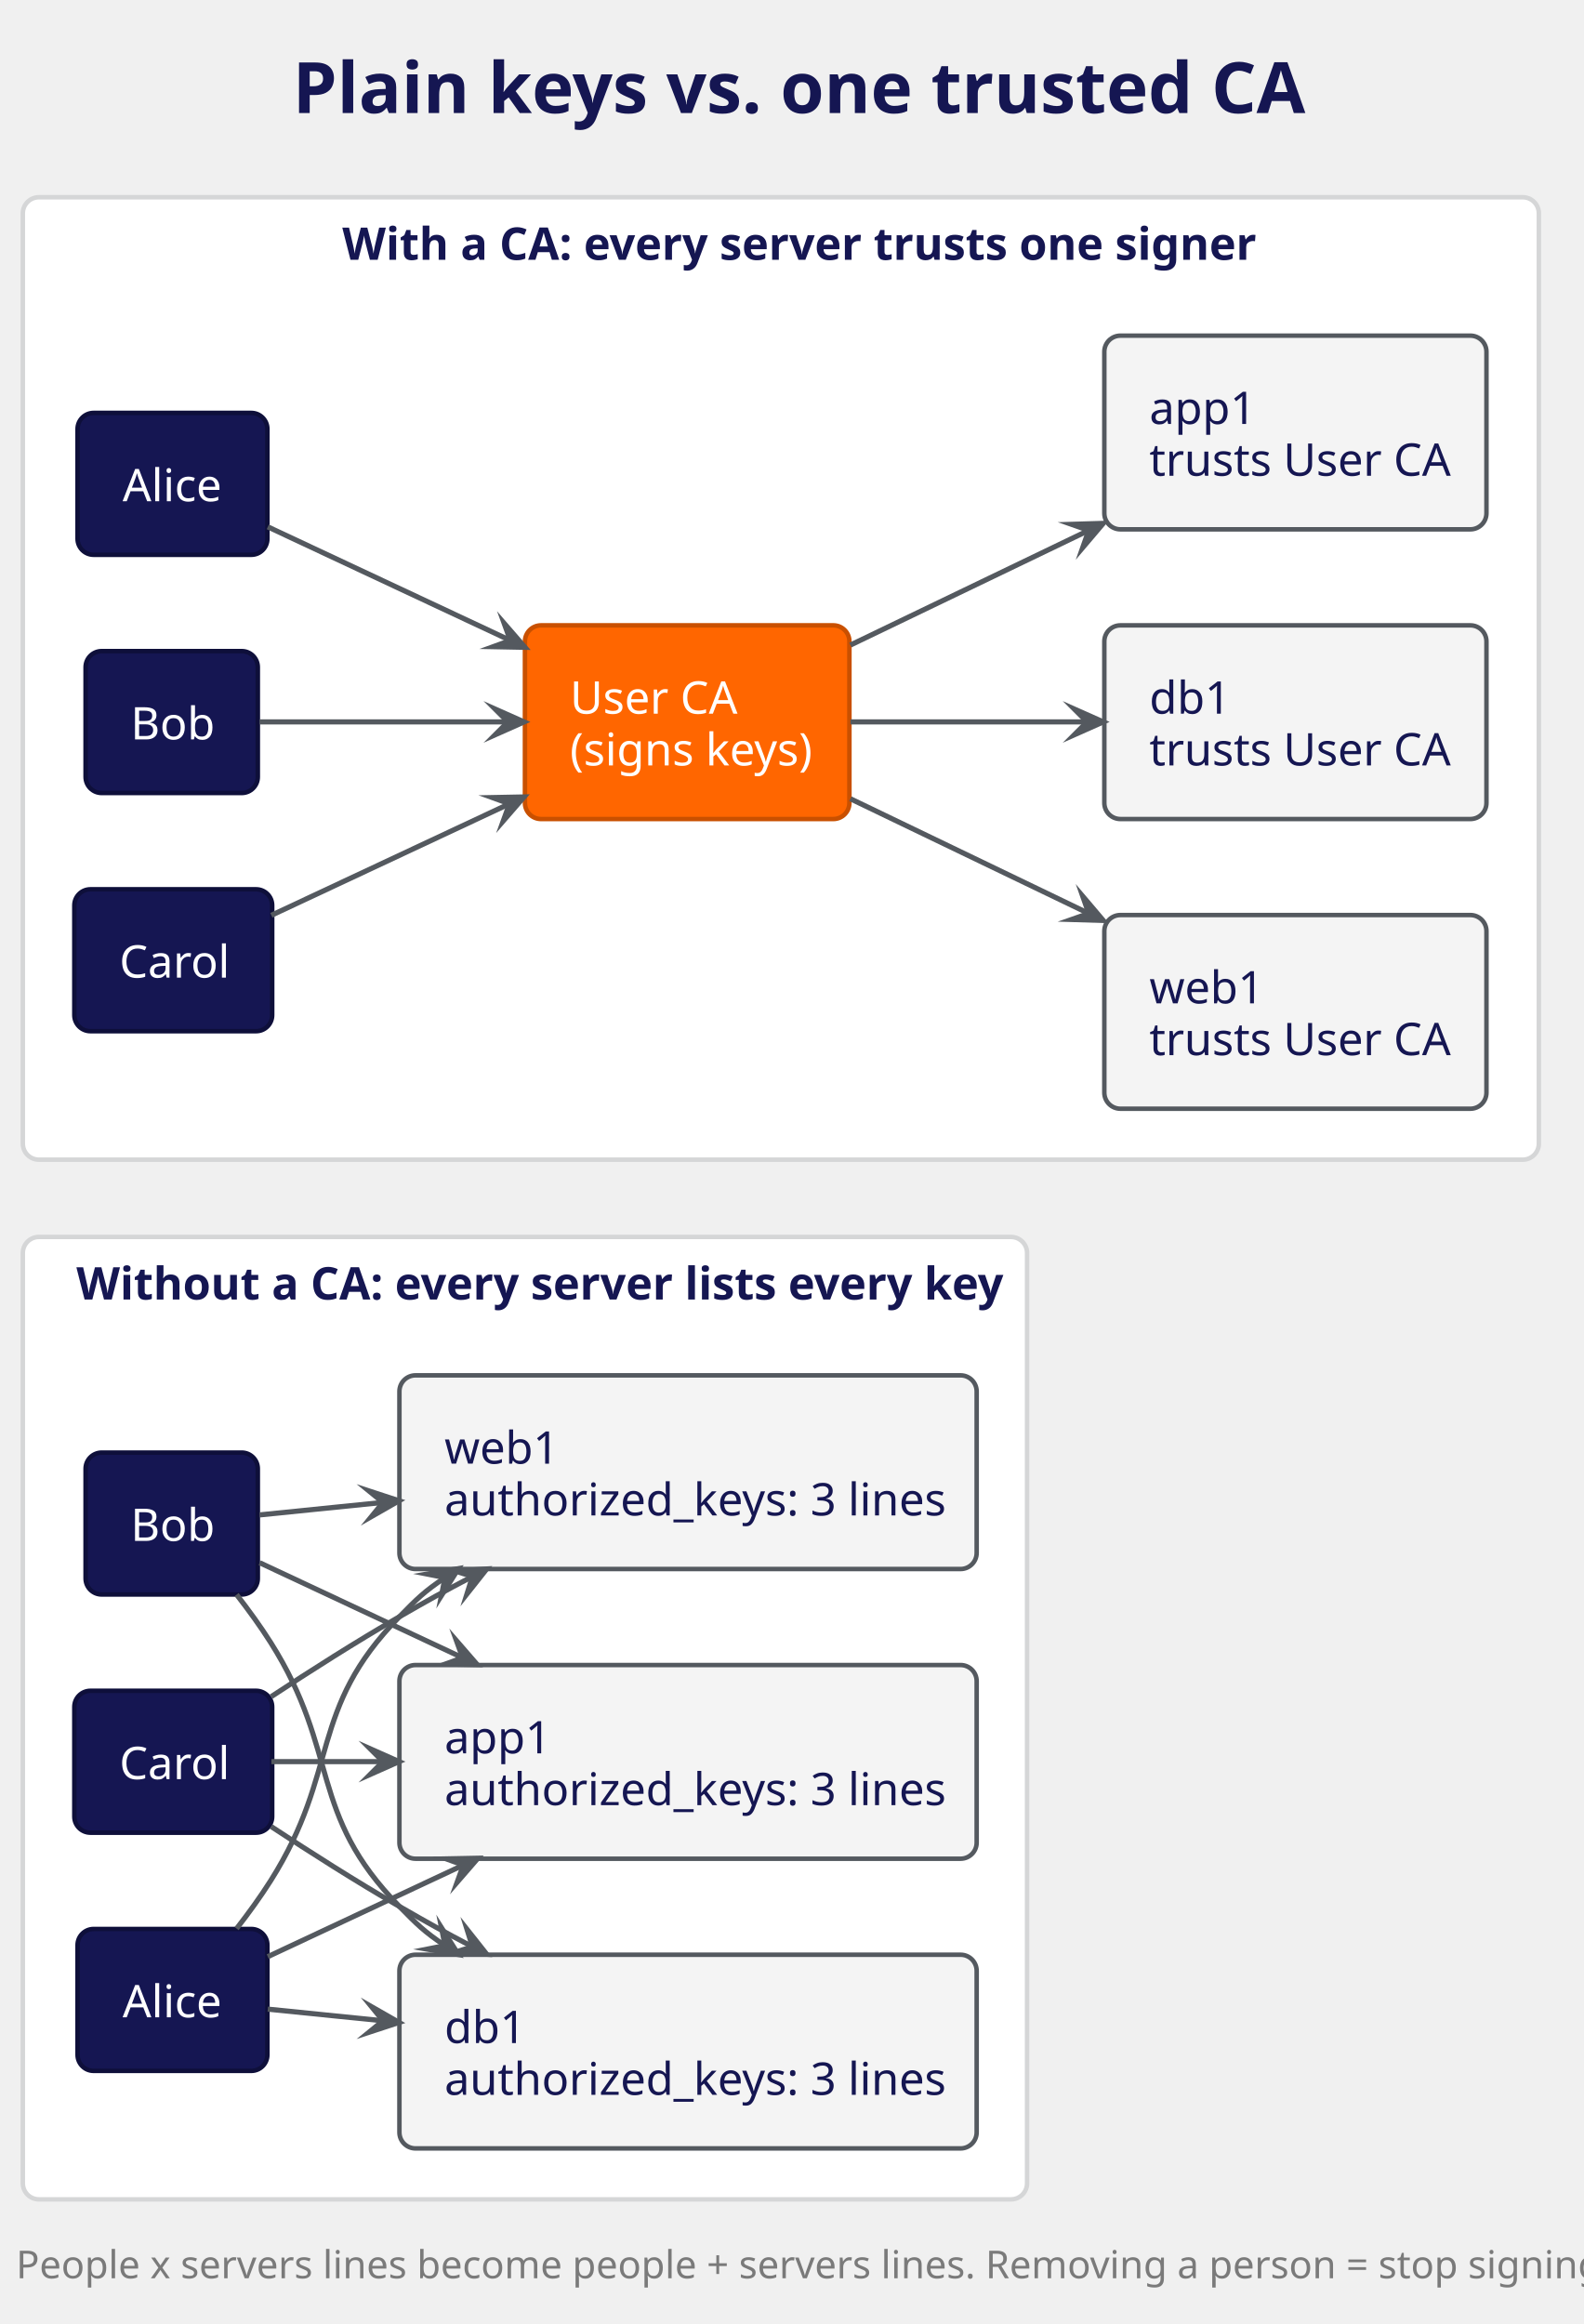
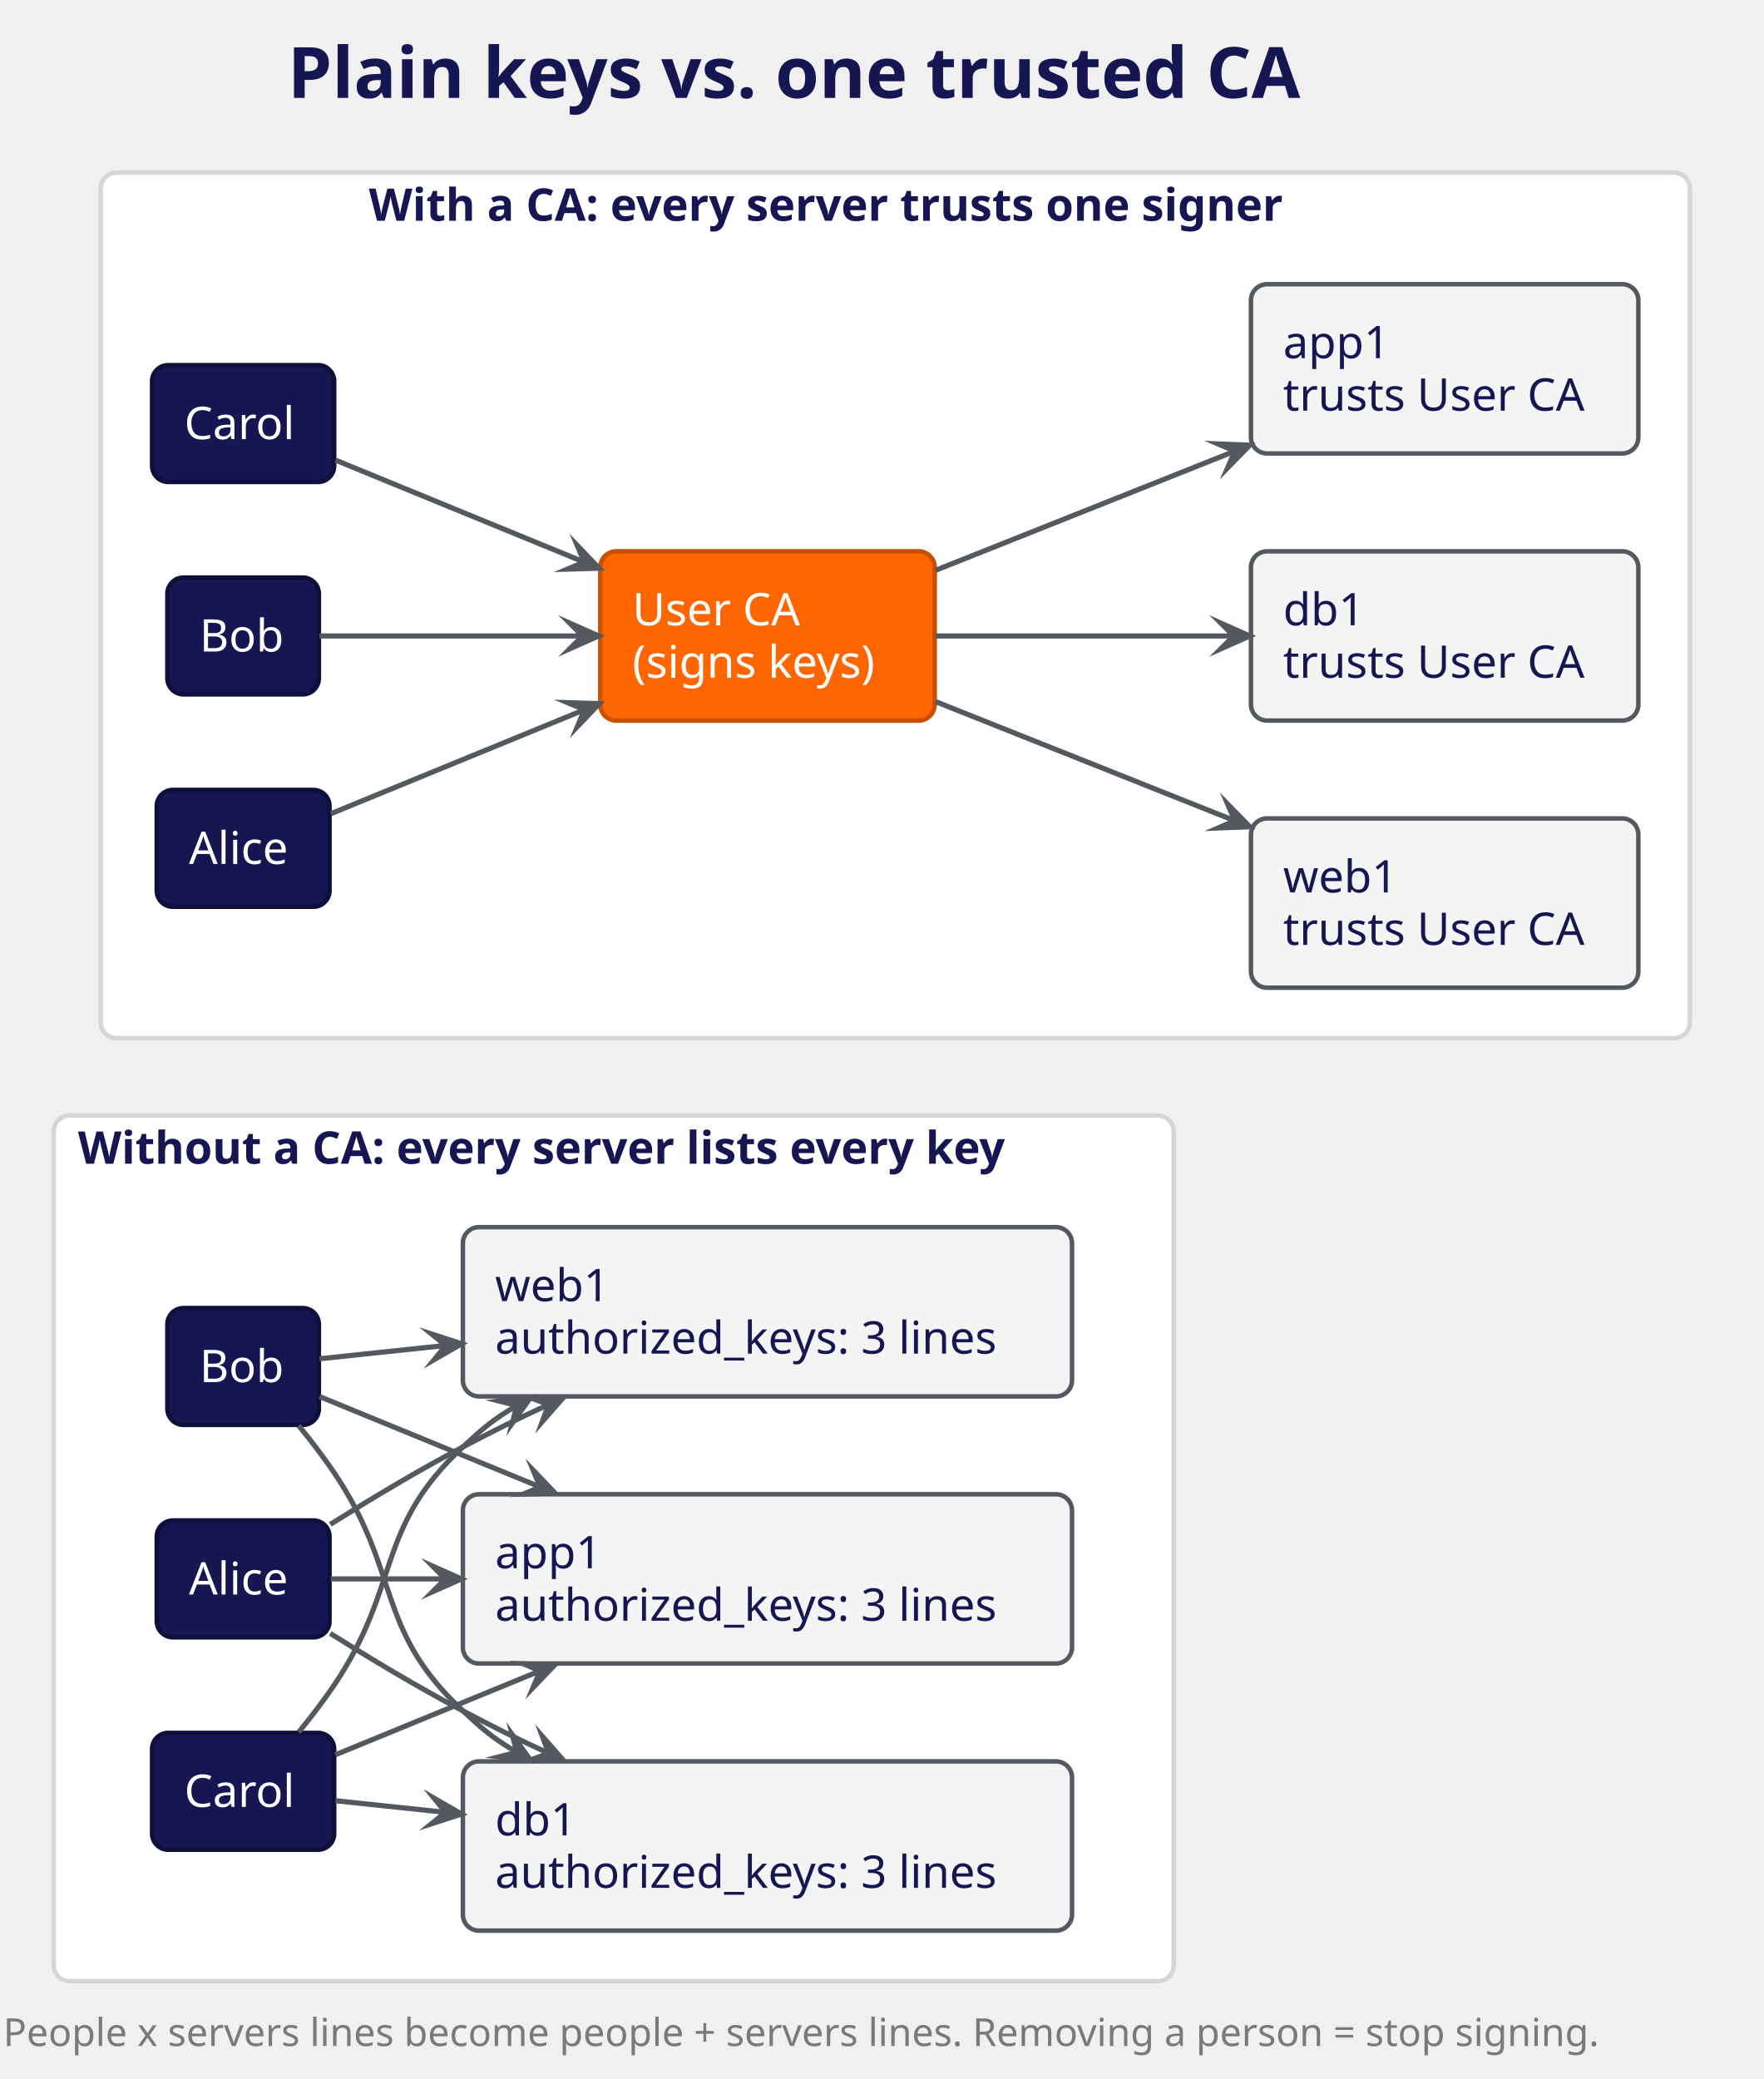
- <svg xmlns="http://www.w3.org/2000/svg" version="1.1" data-diagram-type="DESCRIPTION" style="width:492px;height:722px;background:#FFFFFF;" width="492px" height="722px" viewBox="0 0 492 722" zoomAndPan="magnify" preserveAspectRatio="none" contentStyleType="text/css">
+ <svg xmlns="http://www.w3.org/2000/svg" version="1.1" data-diagram-type="DESCRIPTION" style="width:548px;height:646px;background:#FFFFFF;" width="548px" height="646px" viewBox="0 0 548 646" zoomAndPan="magnify" preserveAspectRatio="none" contentStyleType="text/css">
  <defs />
  <g font-family="sans-serif" lengthAdjust="spacing">
-     <g class="title" data-source-line="2">
-       <text x="90.921" y="35.12" fill="#151652" font-size="22" textLength="303.337" font-weight="700" font-family="Ubuntu">Plain keys vs. one trusted CA</text>
+     <g class="title" data-source-line="177">
+       <text x="89.364" y="30.421" fill="#151652" font-size="22" textLength="362.968" font-weight="700" font-family="Ubuntu">Plain keys vs. one trusted CA</text>
    </g>
-     <g class="cluster" data-qualified-name="A" id="ent0001" data-source-line="5">
-       <rect x="7.09" y="384.278" width="312" height="299" fill="#FFF" style="stroke:#D5D6D7;stroke-width:1.4;" rx="5" ry="5" />
-       <text x="23.734" y="403.718" fill="#151652" font-size="14" textLength="278.711" font-weight="700" font-family="Ubuntu">Without a CA: every server lists every key</text>
+     <g class="cluster" data-qualified-name="A" id="ent0001" data-source-line="180">
+       <rect x="16.668" y="346.609" width="348" height="269" fill="#FFF" style="stroke:#D5D6D7;stroke-width:1.4;" rx="5" ry="5" />
+       <text x="24.223" y="361.604" fill="#151652" font-size="14" textLength="332.89" font-weight="700" font-family="Ubuntu">Without a CA: every server lists every key</text>
    </g>
-     <g class="cluster" data-qualified-name="B" id="ent0017" data-source-line="23">
-       <rect x="7.09" y="61.278" width="471" height="299" fill="#FFF" style="stroke:#D5D6D7;stroke-width:1.4;" rx="5" ry="5" />
-       <text x="106.342" y="80.718" fill="#151652" font-size="14" textLength="272.495" font-weight="700" font-family="Ubuntu">With a CA: every server trusts one signer</text>
+     <g class="cluster" data-qualified-name="B" id="ent0017" data-source-line="198">
+       <rect x="31.258" y="53.609" width="493.77" height="269" fill="#FFF" style="stroke:#D5D6D7;stroke-width:1.4;" rx="5" ry="5" />
+       <text x="114.593" y="68.604" fill="#151652" font-size="14" textLength="327.1" font-weight="700" font-family="Ubuntu">With a CA: every server trusts one signer</text>
    </g>
-     <g class="entity" data-qualified-name="A.a1" id="ent0002" data-source-line="6">
-       <rect x="24.09" y="599.278" width="58.982" height="44.086" fill="#151652" style="stroke:#0E0F3A;stroke-width:1.4;" rx="5" ry="5" />
-       <text x="38.09" y="626.718" fill="#FFF" font-size="14" textLength="30.982" font-family="Ubuntu">Alice</text>
+     <g class="entity" data-qualified-name="A.a1" id="ent0002" data-source-line="181">
+       <rect x="48.708" y="472.459" width="53.667" height="36.297" fill="#151652" style="stroke:#0E0F3A;stroke-width:1.4;" rx="5" ry="5" />
+       <text x="58.708" y="495.454" fill="#FFF" font-size="14" textLength="33.667" font-family="Ubuntu">Alice</text>
    </g>
-     <g class="entity" data-qualified-name="A.b1" id="ent0003" data-source-line="7">
-       <rect x="26.59" y="451.278" width="53.508" height="44.086" fill="#151652" style="stroke:#0E0F3A;stroke-width:1.4;" rx="5" ry="5" />
-       <text x="40.59" y="478.718" fill="#FFF" font-size="14" textLength="25.508" font-family="Ubuntu">Bob</text>
+     <g class="entity" data-qualified-name="A.b1" id="ent0003" data-source-line="182">
+       <rect x="52.008" y="406.459" width="47.057" height="36.297" fill="#151652" style="stroke:#0E0F3A;stroke-width:1.4;" rx="5" ry="5" />
+       <text x="62.008" y="429.454" fill="#FFF" font-size="14" textLength="27.057" font-family="Ubuntu">Bob</text>
    </g>
-     <g class="entity" data-qualified-name="A.c1" id="ent0004" data-source-line="8">
-       <rect x="23.09" y="525.278" width="61.474" height="44.086" fill="#151652" style="stroke:#0E0F3A;stroke-width:1.4;" rx="5" ry="5" />
-       <text x="37.09" y="552.718" fill="#FFF" font-size="14" textLength="33.474" font-family="Ubuntu">Carol</text>
+     <g class="entity" data-qualified-name="A.c1" id="ent0004" data-source-line="183">
+       <rect x="47.258" y="538.459" width="56.565" height="36.297" fill="#151652" style="stroke:#0E0F3A;stroke-width:1.4;" rx="5" ry="5" />
+       <text x="57.258" y="561.454" fill="#FFF" font-size="14" textLength="36.565" font-family="Ubuntu">Carol</text>
    </g>
-     <g class="entity" data-qualified-name="A.w1" id="ent0005" data-source-line="9">
-       <rect x="124.09" y="427.278" width="179.339" height="60.172" fill="#F4F4F4" style="stroke:#54595F;stroke-width:1.4;" rx="5" ry="5" />
-       <text x="138.09" y="454.718" fill="#151652" font-size="14" textLength="34.846" font-family="Ubuntu">web1</text>
-       <text x="138.09" y="470.804" fill="#151652" font-size="14" textLength="151.339" font-family="Ubuntu">authorized_keys: 3 lines</text>
+     <g class="entity" data-qualified-name="A.w1" id="ent0005" data-source-line="184">
+       <rect x="143.818" y="381.309" width="189.258" height="52.594" fill="#F4F4F4" style="stroke:#54595F;stroke-width:1.4;" rx="5" ry="5" />
+       <text x="153.818" y="404.304" fill="#151652" font-size="14" textLength="37.857" font-family="Ubuntu">web1</text>
+       <text x="153.818" y="420.601" fill="#151652" font-size="14" textLength="169.258" font-family="Ubuntu">authorized_keys: 3 lines</text>
    </g>
-     <g class="entity" data-qualified-name="A.d1" id="ent0006" data-source-line="10">
-       <rect x="124.09" y="607.278" width="179.339" height="60.172" fill="#F4F4F4" style="stroke:#54595F;stroke-width:1.4;" rx="5" ry="5" />
-       <text x="138.09" y="634.718" fill="#151652" font-size="14" textLength="24.388" font-family="Ubuntu">db1</text>
-       <text x="138.09" y="650.804" fill="#151652" font-size="14" textLength="151.339" font-family="Ubuntu">authorized_keys: 3 lines</text>
+     <g class="entity" data-qualified-name="A.d1" id="ent0006" data-source-line="185">
+       <rect x="143.818" y="547.309" width="189.258" height="52.594" fill="#F4F4F4" style="stroke:#54595F;stroke-width:1.4;" rx="5" ry="5" />
+       <text x="153.818" y="570.304" fill="#151652" font-size="14" textLength="26.681" font-family="Ubuntu">db1</text>
+       <text x="153.818" y="586.601" fill="#151652" font-size="14" textLength="169.258" font-family="Ubuntu">authorized_keys: 3 lines</text>
    </g>
-     <g class="entity" data-qualified-name="A.p1" id="ent0007" data-source-line="11">
-       <rect x="124.09" y="517.278" width="179.339" height="60.172" fill="#F4F4F4" style="stroke:#54595F;stroke-width:1.4;" rx="5" ry="5" />
-       <text x="138.09" y="544.718" fill="#151652" font-size="14" textLength="31.696" font-family="Ubuntu">app1</text>
-       <text x="138.09" y="560.804" fill="#151652" font-size="14" textLength="151.339" font-family="Ubuntu">authorized_keys: 3 lines</text>
+     <g class="entity" data-qualified-name="A.p1" id="ent0007" data-source-line="186">
+       <rect x="143.818" y="464.309" width="189.258" height="52.594" fill="#F4F4F4" style="stroke:#54595F;stroke-width:1.4;" rx="5" ry="5" />
+       <text x="153.818" y="487.304" fill="#151652" font-size="14" textLength="35.26" font-family="Ubuntu">app1</text>
+       <text x="153.818" y="503.601" fill="#151652" font-size="14" textLength="169.258" font-family="Ubuntu">authorized_keys: 3 lines</text>
    </g>
-     <g class="entity" data-qualified-name="B.a2" id="ent0018" data-source-line="24">
-       <rect x="24.09" y="128.278" width="58.982" height="44.086" fill="#151652" style="stroke:#0E0F3A;stroke-width:1.4;" rx="5" ry="5" />
-       <text x="38.09" y="155.718" fill="#FFF" font-size="14" textLength="30.982" font-family="Ubuntu">Alice</text>
+     <g class="entity" data-qualified-name="B.a2" id="ent0018" data-source-line="199">
+       <rect x="48.708" y="245.459" width="53.667" height="36.297" fill="#151652" style="stroke:#0E0F3A;stroke-width:1.4;" rx="5" ry="5" />
+       <text x="58.708" y="268.454" fill="#FFF" font-size="14" textLength="33.667" font-family="Ubuntu">Alice</text>
    </g>
-     <g class="entity" data-qualified-name="B.b2" id="ent0019" data-source-line="25">
-       <rect x="26.59" y="202.278" width="53.508" height="44.086" fill="#151652" style="stroke:#0E0F3A;stroke-width:1.4;" rx="5" ry="5" />
-       <text x="40.59" y="229.718" fill="#FFF" font-size="14" textLength="25.508" font-family="Ubuntu">Bob</text>
+     <g class="entity" data-qualified-name="B.b2" id="ent0019" data-source-line="200">
+       <rect x="52.008" y="179.459" width="47.057" height="36.297" fill="#151652" style="stroke:#0E0F3A;stroke-width:1.4;" rx="5" ry="5" />
+       <text x="62.008" y="202.454" fill="#FFF" font-size="14" textLength="27.057" font-family="Ubuntu">Bob</text>
    </g>
-     <g class="entity" data-qualified-name="B.c2" id="ent0020" data-source-line="26">
-       <rect x="23.09" y="276.278" width="61.474" height="44.086" fill="#151652" style="stroke:#0E0F3A;stroke-width:1.4;" rx="5" ry="5" />
-       <text x="37.09" y="303.718" fill="#FFF" font-size="14" textLength="33.474" font-family="Ubuntu">Carol</text>
+     <g class="entity" data-qualified-name="B.c2" id="ent0020" data-source-line="201">
+       <rect x="47.258" y="113.459" width="56.565" height="36.297" fill="#151652" style="stroke:#0E0F3A;stroke-width:1.4;" rx="5" ry="5" />
+       <text x="57.258" y="136.454" fill="#FFF" font-size="14" textLength="36.565" font-family="Ubuntu">Carol</text>
    </g>
-     <g class="entity" data-qualified-name="B.ca" id="ent0021" data-source-line="27">
-       <rect x="163.09" y="194.278" width="100.8" height="60.172" fill="#F60" style="stroke:#C95000;stroke-width:1.4;" rx="5" ry="5" />
-       <text x="177.09" y="221.718" fill="#FFF" font-size="14" textLength="50.302" font-family="Ubuntu">User CA</text>
-       <text x="177.09" y="237.804" fill="#FFF" font-size="14" textLength="72.8" font-family="Ubuntu">(signs keys)</text>
+     <g class="entity" data-qualified-name="B.ca" id="ent0021" data-source-line="202">
+       <rect x="186.498" y="171.309" width="103.911" height="52.594" fill="#F60" style="stroke:#C95000;stroke-width:1.4;" rx="5" ry="5" />
+       <text x="196.498" y="194.304" fill="#FFF" font-size="14" textLength="55.713" font-family="Ubuntu">User CA</text>
+       <text x="196.498" y="210.601" fill="#FFF" font-size="14" textLength="83.911" font-family="Ubuntu">(signs keys)</text>
    </g>
-     <g class="entity" data-qualified-name="B.w2" id="ent0022" data-source-line="28">
-       <rect x="343.09" y="284.278" width="118.72" height="60.172" fill="#F4F4F4" style="stroke:#54595F;stroke-width:1.4;" rx="5" ry="5" />
-       <text x="357.09" y="311.718" fill="#151652" font-size="14" textLength="34.846" font-family="Ubuntu">web1</text>
-       <text x="357.09" y="327.804" fill="#151652" font-size="14" textLength="90.72" font-family="Ubuntu">trusts User CA</text>
+     <g class="entity" data-qualified-name="B.w2" id="ent0022" data-source-line="203">
+       <rect x="388.668" y="254.309" width="120.358" height="52.594" fill="#F4F4F4" style="stroke:#54595F;stroke-width:1.4;" rx="5" ry="5" />
+       <text x="398.668" y="277.304" fill="#151652" font-size="14" textLength="37.857" font-family="Ubuntu">web1</text>
+       <text x="398.668" y="293.601" fill="#151652" font-size="14" textLength="100.358" font-family="Ubuntu">trusts User CA</text>
    </g>
-     <g class="entity" data-qualified-name="B.d2" id="ent0023" data-source-line="29">
-       <rect x="343.09" y="194.278" width="118.72" height="60.172" fill="#F4F4F4" style="stroke:#54595F;stroke-width:1.4;" rx="5" ry="5" />
-       <text x="357.09" y="221.718" fill="#151652" font-size="14" textLength="24.388" font-family="Ubuntu">db1</text>
-       <text x="357.09" y="237.804" fill="#151652" font-size="14" textLength="90.72" font-family="Ubuntu">trusts User CA</text>
+     <g class="entity" data-qualified-name="B.d2" id="ent0023" data-source-line="204">
+       <rect x="388.668" y="171.309" width="120.358" height="52.594" fill="#F4F4F4" style="stroke:#54595F;stroke-width:1.4;" rx="5" ry="5" />
+       <text x="398.668" y="194.304" fill="#151652" font-size="14" textLength="26.681" font-family="Ubuntu">db1</text>
+       <text x="398.668" y="210.601" fill="#151652" font-size="14" textLength="100.358" font-family="Ubuntu">trusts User CA</text>
    </g>
-     <g class="entity" data-qualified-name="B.p2" id="ent0024" data-source-line="30">
-       <rect x="343.09" y="104.278" width="118.72" height="60.172" fill="#F4F4F4" style="stroke:#54595F;stroke-width:1.4;" rx="5" ry="5" />
-       <text x="357.09" y="131.718" fill="#151652" font-size="14" textLength="31.696" font-family="Ubuntu">app1</text>
-       <text x="357.09" y="147.804" fill="#151652" font-size="14" textLength="90.72" font-family="Ubuntu">trusts User CA</text>
+     <g class="entity" data-qualified-name="B.p2" id="ent0024" data-source-line="205">
+       <rect x="388.668" y="88.309" width="120.358" height="52.594" fill="#F4F4F4" style="stroke:#54595F;stroke-width:1.4;" rx="5" ry="5" />
+       <text x="398.668" y="111.304" fill="#151652" font-size="14" textLength="35.26" font-family="Ubuntu">app1</text>
+       <text x="398.668" y="127.601" fill="#151652" font-size="14" textLength="100.358" font-family="Ubuntu">trusts User CA</text>
    </g>
-     <g class="link" data-entity-1="ent0002" data-entity-2="ent0005" id="lnk8" data-source-line="12" data-link-type="dependency">
-       <path d="M73.51,599.158 C77.21,594.398 80.93,589.278 84.09,584.278 C105.75,549.998 95.66,531.188 124.09,502.278 C129.53,496.748 131.635,494.55 138.265,490.11" style="stroke:#54595F;stroke-width:1.6;" fill="none" id="a1-to-w1" />
-       <polygon points="142.42,487.328,132.716,489.012,138.265,490.11,137.167,495.66,142.42,487.328" fill="#54595F" style="stroke:#54595F;stroke-width:1.6;stroke-linejoin:miter;stroke-miterlimit:10;" />
+     <g class="link" data-entity-1="ent0002" data-entity-2="ent0005" id="lnk8" data-source-line="187" data-link-type="dependency">
+       <path d="M102.618,473.669 C114.908,465.949 129.898,456.939 143.818,449.609 C153.758,444.379 159.929,441.278 170.439,436.418" style="stroke:#54595F;stroke-width:1.6;" fill="none" id="a1-to-w1" />
+       <polygon points="174.978,434.319,165.13,434.466,170.439,436.418,168.488,441.727,174.978,434.319" fill="#54595F" style="stroke:#54595F;stroke-width:1.6;stroke-linejoin:miter;stroke-miterlimit:10;" />
    </g>
-     <g class="link" data-entity-1="ent0002" data-entity-2="ent0006" id="lnk9" data-source-line="13" data-link-type="dependency">
-       <path d="M83.2,624.178 C94.94,625.368 104.255,626.302 118.995,627.802" style="stroke:#54595F;stroke-width:1.6;" fill="none" id="a1-to-d1" />
-       <polygon points="123.97,628.308,115.421,623.417,118.995,627.802,114.611,631.376,123.97,628.308" fill="#54595F" style="stroke:#54595F;stroke-width:1.6;stroke-linejoin:miter;stroke-miterlimit:10;" />
+     <g class="link" data-entity-1="ent0002" data-entity-2="ent0006" id="lnk9" data-source-line="188" data-link-type="dependency">
+       <path d="M102.618,507.549 C114.908,515.269 129.898,524.279 143.818,531.609 C153.758,536.839 159.929,539.941 170.439,544.801" style="stroke:#54595F;stroke-width:1.6;" fill="none" id="a1-to-d1" />
+       <polygon points="174.978,546.899,168.488,539.491,170.439,544.801,165.13,546.753,174.978,546.899" fill="#54595F" style="stroke:#54595F;stroke-width:1.6;stroke-linejoin:miter;stroke-miterlimit:10;" />
    </g>
-     <g class="link" data-entity-1="ent0002" data-entity-2="ent0007" id="lnk10" data-source-line="14" data-link-type="dependency">
-       <path d="M83.2,607.878 C101.43,599.338 121.283,590.051 143.953,579.421" style="stroke:#54595F;stroke-width:1.6;" fill="none" id="a1-to-p1" />
-       <polygon points="148.48,577.298,138.633,577.497,143.953,579.421,142.029,584.741,148.48,577.298" fill="#54595F" style="stroke:#54595F;stroke-width:1.6;stroke-linejoin:miter;stroke-miterlimit:10;" />
+     <g class="link" data-entity-1="ent0002" data-entity-2="ent0007" id="lnk10" data-source-line="189" data-link-type="dependency">
+       <path d="M102.748,490.609 C114.238,490.609 123.488,490.609 138.378,490.609" style="stroke:#54595F;stroke-width:1.6;" fill="none" id="a1-to-p1" />
+       <polygon points="143.378,490.609,134.378,486.609,138.378,490.609,134.378,494.609,143.378,490.609" fill="#54595F" style="stroke:#54595F;stroke-width:1.6;stroke-linejoin:miter;stroke-miterlimit:10;" />
    </g>
-     <g class="link" data-entity-1="ent0003" data-entity-2="ent0005" id="lnk11" data-source-line="15" data-link-type="dependency">
-       <path d="M80.68,470.638 C92.86,469.398 103.175,468.364 118.995,466.754" style="stroke:#54595F;stroke-width:1.6;" fill="none" id="b1-to-w1" />
-       <polygon points="123.97,466.248,114.611,463.18,118.995,466.754,115.421,471.139,123.97,466.248" fill="#54595F" style="stroke:#54595F;stroke-width:1.6;stroke-linejoin:miter;stroke-miterlimit:10;" />
+     <g class="link" data-entity-1="ent0003" data-entity-2="ent0005" id="lnk11" data-source-line="190" data-link-type="dependency">
+       <path d="M99.248,422.209 C111.298,420.939 122.015,419.805 138.475,418.065" style="stroke:#54595F;stroke-width:1.6;" fill="none" id="b1-to-w1" />
+       <polygon points="143.448,417.539,134.077,414.508,138.475,418.065,134.918,422.463,143.448,417.539" fill="#54595F" style="stroke:#54595F;stroke-width:1.6;stroke-linejoin:miter;stroke-miterlimit:10;" />
    </g>
-     <g class="link" data-entity-1="ent0003" data-entity-2="ent0006" id="lnk12" data-source-line="16" data-link-type="dependency">
-       <path d="M73.51,495.398 C77.21,500.158 80.93,505.278 84.09,510.278 C105.75,544.558 95.66,563.368 124.09,592.278 C129.53,597.808 131.635,600.006 138.265,604.446" style="stroke:#54595F;stroke-width:1.6;" fill="none" id="b1-to-d1" />
-       <polygon points="142.42,607.228,137.167,598.897,138.265,604.446,132.716,605.544,142.42,607.228" fill="#54595F" style="stroke:#54595F;stroke-width:1.6;stroke-linejoin:miter;stroke-miterlimit:10;" />
+     <g class="link" data-entity-1="ent0003" data-entity-2="ent0006" id="lnk12" data-source-line="191" data-link-type="dependency">
+       <path d="M92.778,442.959 C96.588,447.609 100.498,452.679 103.818,457.609 C124.718,488.609 116.428,506.169 143.818,531.609 C150.088,537.429 152.992,539.997 160.562,544.467" style="stroke:#54595F;stroke-width:1.6;" fill="none" id="b1-to-d1" />
+       <polygon points="164.868,547.009,159.152,538.989,160.562,544.467,155.084,545.878,164.868,547.009" fill="#54595F" style="stroke:#54595F;stroke-width:1.6;stroke-linejoin:miter;stroke-miterlimit:10;" />
    </g>
-     <g class="link" data-entity-1="ent0003" data-entity-2="ent0007" id="lnk13" data-source-line="17" data-link-type="dependency">
-       <path d="M80.68,485.498 C99.09,494.118 120.062,503.937 143.732,515.027" style="stroke:#54595F;stroke-width:1.6;" fill="none" id="b1-to-p1" />
-       <polygon points="148.26,517.148,141.807,509.708,143.732,515.027,138.413,516.952,148.26,517.148" fill="#54595F" style="stroke:#54595F;stroke-width:1.6;stroke-linejoin:miter;stroke-miterlimit:10;" />
+     <g class="link" data-entity-1="ent0003" data-entity-2="ent0007" id="lnk13" data-source-line="192" data-link-type="dependency">
+       <path d="M99.248,433.929 C118.308,441.739 141.882,451.412 167.842,462.062" style="stroke:#54595F;stroke-width:1.6;" fill="none" id="b1-to-p1" />
+       <polygon points="172.468,463.959,165.659,456.843,167.842,462.062,162.623,464.244,172.468,463.959" fill="#54595F" style="stroke:#54595F;stroke-width:1.6;stroke-linejoin:miter;stroke-miterlimit:10;" />
    </g>
-     <g class="link" data-entity-1="ent0004" data-entity-2="ent0005" id="lnk14" data-source-line="18" data-link-type="dependency">
-       <path d="M84.27,527.088 C96.43,519.078 110.76,509.958 124.09,502.278 C132.75,497.288 137.601,494.569 146.781,489.759" style="stroke:#54595F;stroke-width:1.6;" fill="none" id="c1-to-w1" />
-       <polygon points="151.21,487.438,141.381,488.072,146.781,489.759,145.094,495.158,151.21,487.438" fill="#54595F" style="stroke:#54595F;stroke-width:1.6;stroke-linejoin:miter;stroke-miterlimit:10;" />
+     <g class="link" data-entity-1="ent0004" data-entity-2="ent0005" id="lnk14" data-source-line="193" data-link-type="dependency">
+       <path d="M92.778,538.259 C96.588,533.609 100.498,528.539 103.818,523.609 C124.718,492.609 116.428,475.049 143.818,449.609 C150.088,443.789 152.992,441.222 160.562,436.752" style="stroke:#54595F;stroke-width:1.6;" fill="none" id="c1-to-w1" />
+       <polygon points="164.868,434.209,155.084,435.341,160.562,436.752,159.152,442.23,164.868,434.209" fill="#54595F" style="stroke:#54595F;stroke-width:1.6;stroke-linejoin:miter;stroke-miterlimit:10;" />
    </g>
-     <g class="link" data-entity-1="ent0004" data-entity-2="ent0006" id="lnk15" data-source-line="19" data-link-type="dependency">
-       <path d="M84.27,567.468 C96.43,575.478 110.76,584.598 124.09,592.278 C132.75,597.268 137.601,599.988 146.781,604.798" style="stroke:#54595F;stroke-width:1.6;" fill="none" id="c1-to-d1" />
-       <polygon points="151.21,607.118,145.094,599.398,146.781,604.798,141.381,606.484,151.21,607.118" fill="#54595F" style="stroke:#54595F;stroke-width:1.6;stroke-linejoin:miter;stroke-miterlimit:10;" />
+     <g class="link" data-entity-1="ent0004" data-entity-2="ent0006" id="lnk15" data-source-line="194" data-link-type="dependency">
+       <path d="M104.198,559.529 C115.428,560.719 124.145,561.647 138.425,563.147" style="stroke:#54595F;stroke-width:1.6;" fill="none" id="c1-to-d1" />
+       <polygon points="143.398,563.669,134.865,558.751,138.425,563.147,134.029,566.707,143.398,563.669" fill="#54595F" style="stroke:#54595F;stroke-width:1.6;stroke-linejoin:miter;stroke-miterlimit:10;" />
    </g>
-     <g class="link" data-entity-1="ent0004" data-entity-2="ent0007" id="lnk16" data-source-line="20" data-link-type="dependency">
-       <path d="M84.31,547.278 C95.84,547.278 104.7,547.278 118.99,547.278" style="stroke:#54595F;stroke-width:1.6;" fill="none" id="c1-to-p1" />
-       <polygon points="123.99,547.278,114.99,543.278,118.99,547.278,114.99,551.278,123.99,547.278" fill="#54595F" style="stroke:#54595F;stroke-width:1.6;stroke-linejoin:miter;stroke-miterlimit:10;" />
+     <g class="link" data-entity-1="ent0004" data-entity-2="ent0007" id="lnk16" data-source-line="195" data-link-type="dependency">
+       <path d="M104.198,545.259 C122.978,537.559 144.002,528.937 167.792,519.177" style="stroke:#54595F;stroke-width:1.6;" fill="none" id="c1-to-p1" />
+       <polygon points="172.418,517.279,162.573,516.995,167.792,519.177,165.609,524.396,172.418,517.279" fill="#54595F" style="stroke:#54595F;stroke-width:1.6;stroke-linejoin:miter;stroke-miterlimit:10;" />
    </g>
-     <g class="link" data-entity-1="ent0018" data-entity-2="ent0021" id="lnk25" data-source-line="31" data-link-type="dependency">
-       <path d="M83.2,163.678 C105.43,174.088 132.272,186.668 158.562,198.978" style="stroke:#54595F;stroke-width:1.6;" fill="none" id="a2-to-ca" />
-       <polygon points="163.09,201.098,156.635,193.659,158.562,198.978,153.243,200.904,163.09,201.098" fill="#54595F" style="stroke:#54595F;stroke-width:1.6;stroke-linejoin:miter;stroke-miterlimit:10;" />
+     <g class="link" data-entity-1="ent0018" data-entity-2="ent0021" id="lnk25" data-source-line="206" data-link-type="dependency">
+       <path d="M102.748,252.859 C125.278,243.619 153.811,231.916 181.591,220.526" style="stroke:#54595F;stroke-width:1.6;" fill="none" id="a2-to-ca" />
+       <polygon points="186.218,218.629,176.373,218.343,181.591,220.526,179.408,225.745,186.218,218.629" fill="#54595F" style="stroke:#54595F;stroke-width:1.6;stroke-linejoin:miter;stroke-miterlimit:10;" />
    </g>
-     <g class="link" data-entity-1="ent0019" data-entity-2="ent0021" id="lnk26" data-source-line="32" data-link-type="dependency">
-       <path d="M80.68,224.278 C102.94,224.278 130.58,224.278 157.82,224.278" style="stroke:#54595F;stroke-width:1.6;" fill="none" id="b2-to-ca" />
-       <polygon points="162.82,224.278,153.82,220.278,157.82,224.278,153.82,228.278,162.82,224.278" fill="#54595F" style="stroke:#54595F;stroke-width:1.6;stroke-linejoin:miter;stroke-miterlimit:10;" />
+     <g class="link" data-entity-1="ent0019" data-entity-2="ent0021" id="lnk26" data-source-line="207" data-link-type="dependency">
+       <path d="M99.248,197.609 C121.688,197.609 151.788,197.609 180.998,197.609" style="stroke:#54595F;stroke-width:1.6;" fill="none" id="b2-to-ca" />
+       <polygon points="185.998,197.609,176.998,193.609,180.998,197.609,176.998,201.609,185.998,197.609" fill="#54595F" style="stroke:#54595F;stroke-width:1.6;stroke-linejoin:miter;stroke-miterlimit:10;" />
    </g>
-     <g class="link" data-entity-1="ent0020" data-entity-2="ent0021" id="lnk27" data-source-line="33" data-link-type="dependency">
-       <path d="M84.31,284.358 C106.39,274.018 132.492,261.789 158.282,249.709" style="stroke:#54595F;stroke-width:1.6;" fill="none" id="c2-to-ca" />
-       <polygon points="162.81,247.588,152.963,247.783,158.282,249.709,156.356,255.028,162.81,247.588" fill="#54595F" style="stroke:#54595F;stroke-width:1.6;stroke-linejoin:miter;stroke-miterlimit:10;" />
+     <g class="link" data-entity-1="ent0020" data-entity-2="ent0021" id="lnk27" data-source-line="208" data-link-type="dependency">
+       <path d="M104.198,142.959 C126.668,152.169 154.331,163.523 181.501,174.663" style="stroke:#54595F;stroke-width:1.6;" fill="none" id="c2-to-ca" />
+       <polygon points="186.128,176.559,179.318,169.444,181.501,174.663,176.283,176.846,186.128,176.559" fill="#54595F" style="stroke:#54595F;stroke-width:1.6;stroke-linejoin:miter;stroke-miterlimit:10;" />
    </g>
-     <g class="link" data-entity-1="ent0021" data-entity-2="ent0022" id="lnk28" data-source-line="34" data-link-type="dependency">
-       <path d="M264.21,248.158 C288.34,259.778 313.004,271.64 338.254,283.79" style="stroke:#54595F;stroke-width:1.6;" fill="none" id="ca-to-w2" />
-       <polygon points="342.76,285.958,336.384,278.451,338.254,283.79,332.915,285.66,342.76,285.958" fill="#54595F" style="stroke:#54595F;stroke-width:1.6;stroke-linejoin:miter;stroke-miterlimit:10;" />
+     <g class="link" data-entity-1="ent0021" data-entity-2="ent0022" id="lnk28" data-source-line="209" data-link-type="dependency">
+       <path d="M290.698,218.019 C320.228,229.779 352.832,242.77 383.652,255.04" style="stroke:#54595F;stroke-width:1.6;" fill="none" id="ca-to-w2" />
+       <polygon points="388.298,256.889,381.415,249.844,383.652,255.04,378.456,257.277,388.298,256.889" fill="#54595F" style="stroke:#54595F;stroke-width:1.6;stroke-linejoin:miter;stroke-miterlimit:10;" />
    </g>
-     <g class="link" data-entity-1="ent0021" data-entity-2="ent0023" id="lnk29" data-source-line="35" data-link-type="dependency">
-       <path d="M264.21,224.278 C288.34,224.278 312.51,224.278 337.76,224.278" style="stroke:#54595F;stroke-width:1.6;" fill="none" id="ca-to-d2" />
-       <polygon points="342.76,224.278,333.76,220.278,337.76,224.278,333.76,228.278,342.76,224.278" fill="#54595F" style="stroke:#54595F;stroke-width:1.6;stroke-linejoin:miter;stroke-miterlimit:10;" />
+     <g class="link" data-entity-1="ent0021" data-entity-2="ent0023" id="lnk29" data-source-line="210" data-link-type="dependency">
+       <path d="M290.698,197.609 C320.228,197.609 352.478,197.609 383.298,197.609" style="stroke:#54595F;stroke-width:1.6;" fill="none" id="ca-to-d2" />
+       <polygon points="388.298,197.609,379.298,193.609,383.298,197.609,379.298,201.609,388.298,197.609" fill="#54595F" style="stroke:#54595F;stroke-width:1.6;stroke-linejoin:miter;stroke-miterlimit:10;" />
    </g>
-     <g class="link" data-entity-1="ent0021" data-entity-2="ent0024" id="lnk30" data-source-line="36" data-link-type="dependency">
-       <path d="M264.21,200.398 C288.34,188.778 313.004,176.916 338.254,164.766" style="stroke:#54595F;stroke-width:1.6;" fill="none" id="ca-to-p2" />
-       <polygon points="342.76,162.598,332.915,162.896,338.254,164.766,336.384,170.105,342.76,162.598" fill="#54595F" style="stroke:#54595F;stroke-width:1.6;stroke-linejoin:miter;stroke-miterlimit:10;" />
+     <g class="link" data-entity-1="ent0021" data-entity-2="ent0024" id="lnk30" data-source-line="211" data-link-type="dependency">
+       <path d="M290.698,177.199 C320.228,165.439 352.832,152.449 383.652,140.179" style="stroke:#54595F;stroke-width:1.6;" fill="none" id="ca-to-p2" />
+       <polygon points="388.298,138.329,378.456,137.942,383.652,140.179,381.415,145.375,388.298,138.329" fill="#54595F" style="stroke:#54595F;stroke-width:1.6;stroke-linejoin:miter;stroke-miterlimit:10;" />
    </g>
-     <g class="caption" data-source-line="38">
-       <text x="5" y="707.798" fill="#7A7A7A" font-size="12" textLength="475.18" font-family="Ubuntu">People x servers lines become people + servers lines. Removing a person = stop signing.</text>
+     <g class="caption" data-source-line="213">
+       <text x="1" y="635.748" fill="#7A7A7A" font-size="12" textLength="539.695" font-family="Ubuntu">People x servers lines become people + servers lines. Removing a person = stop signing.</text>
    </g>
  </g>
</svg>
